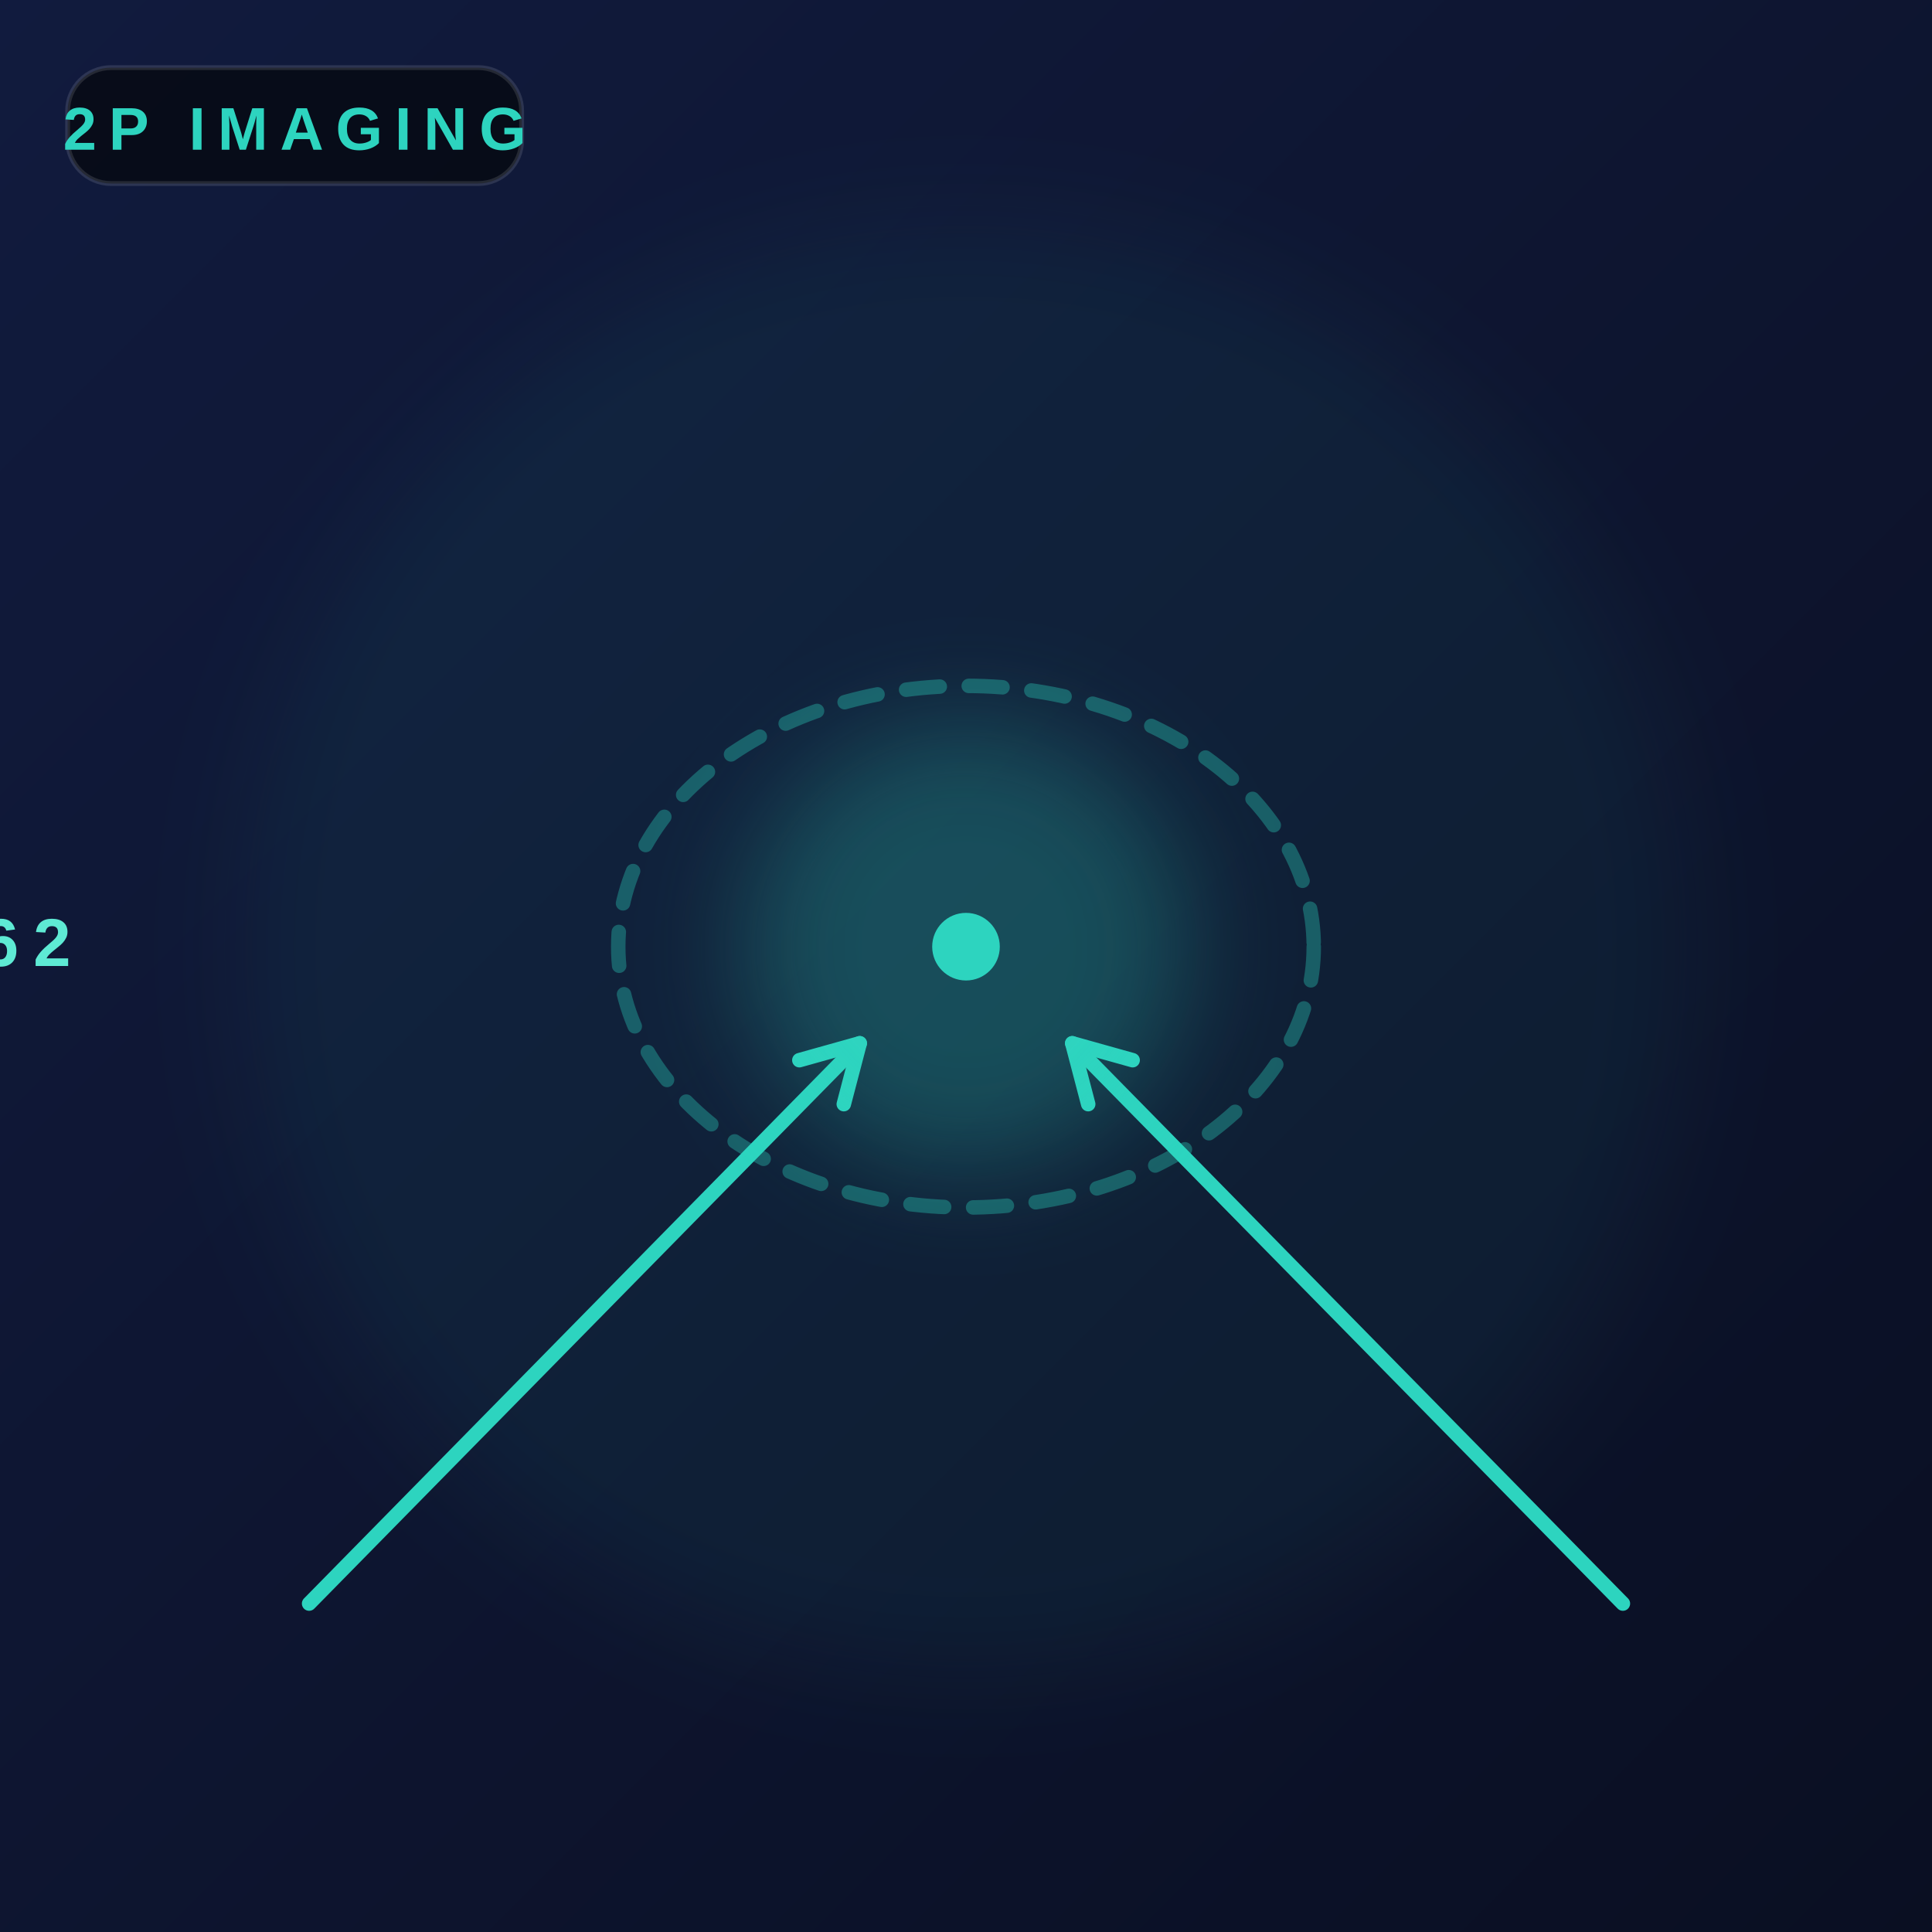
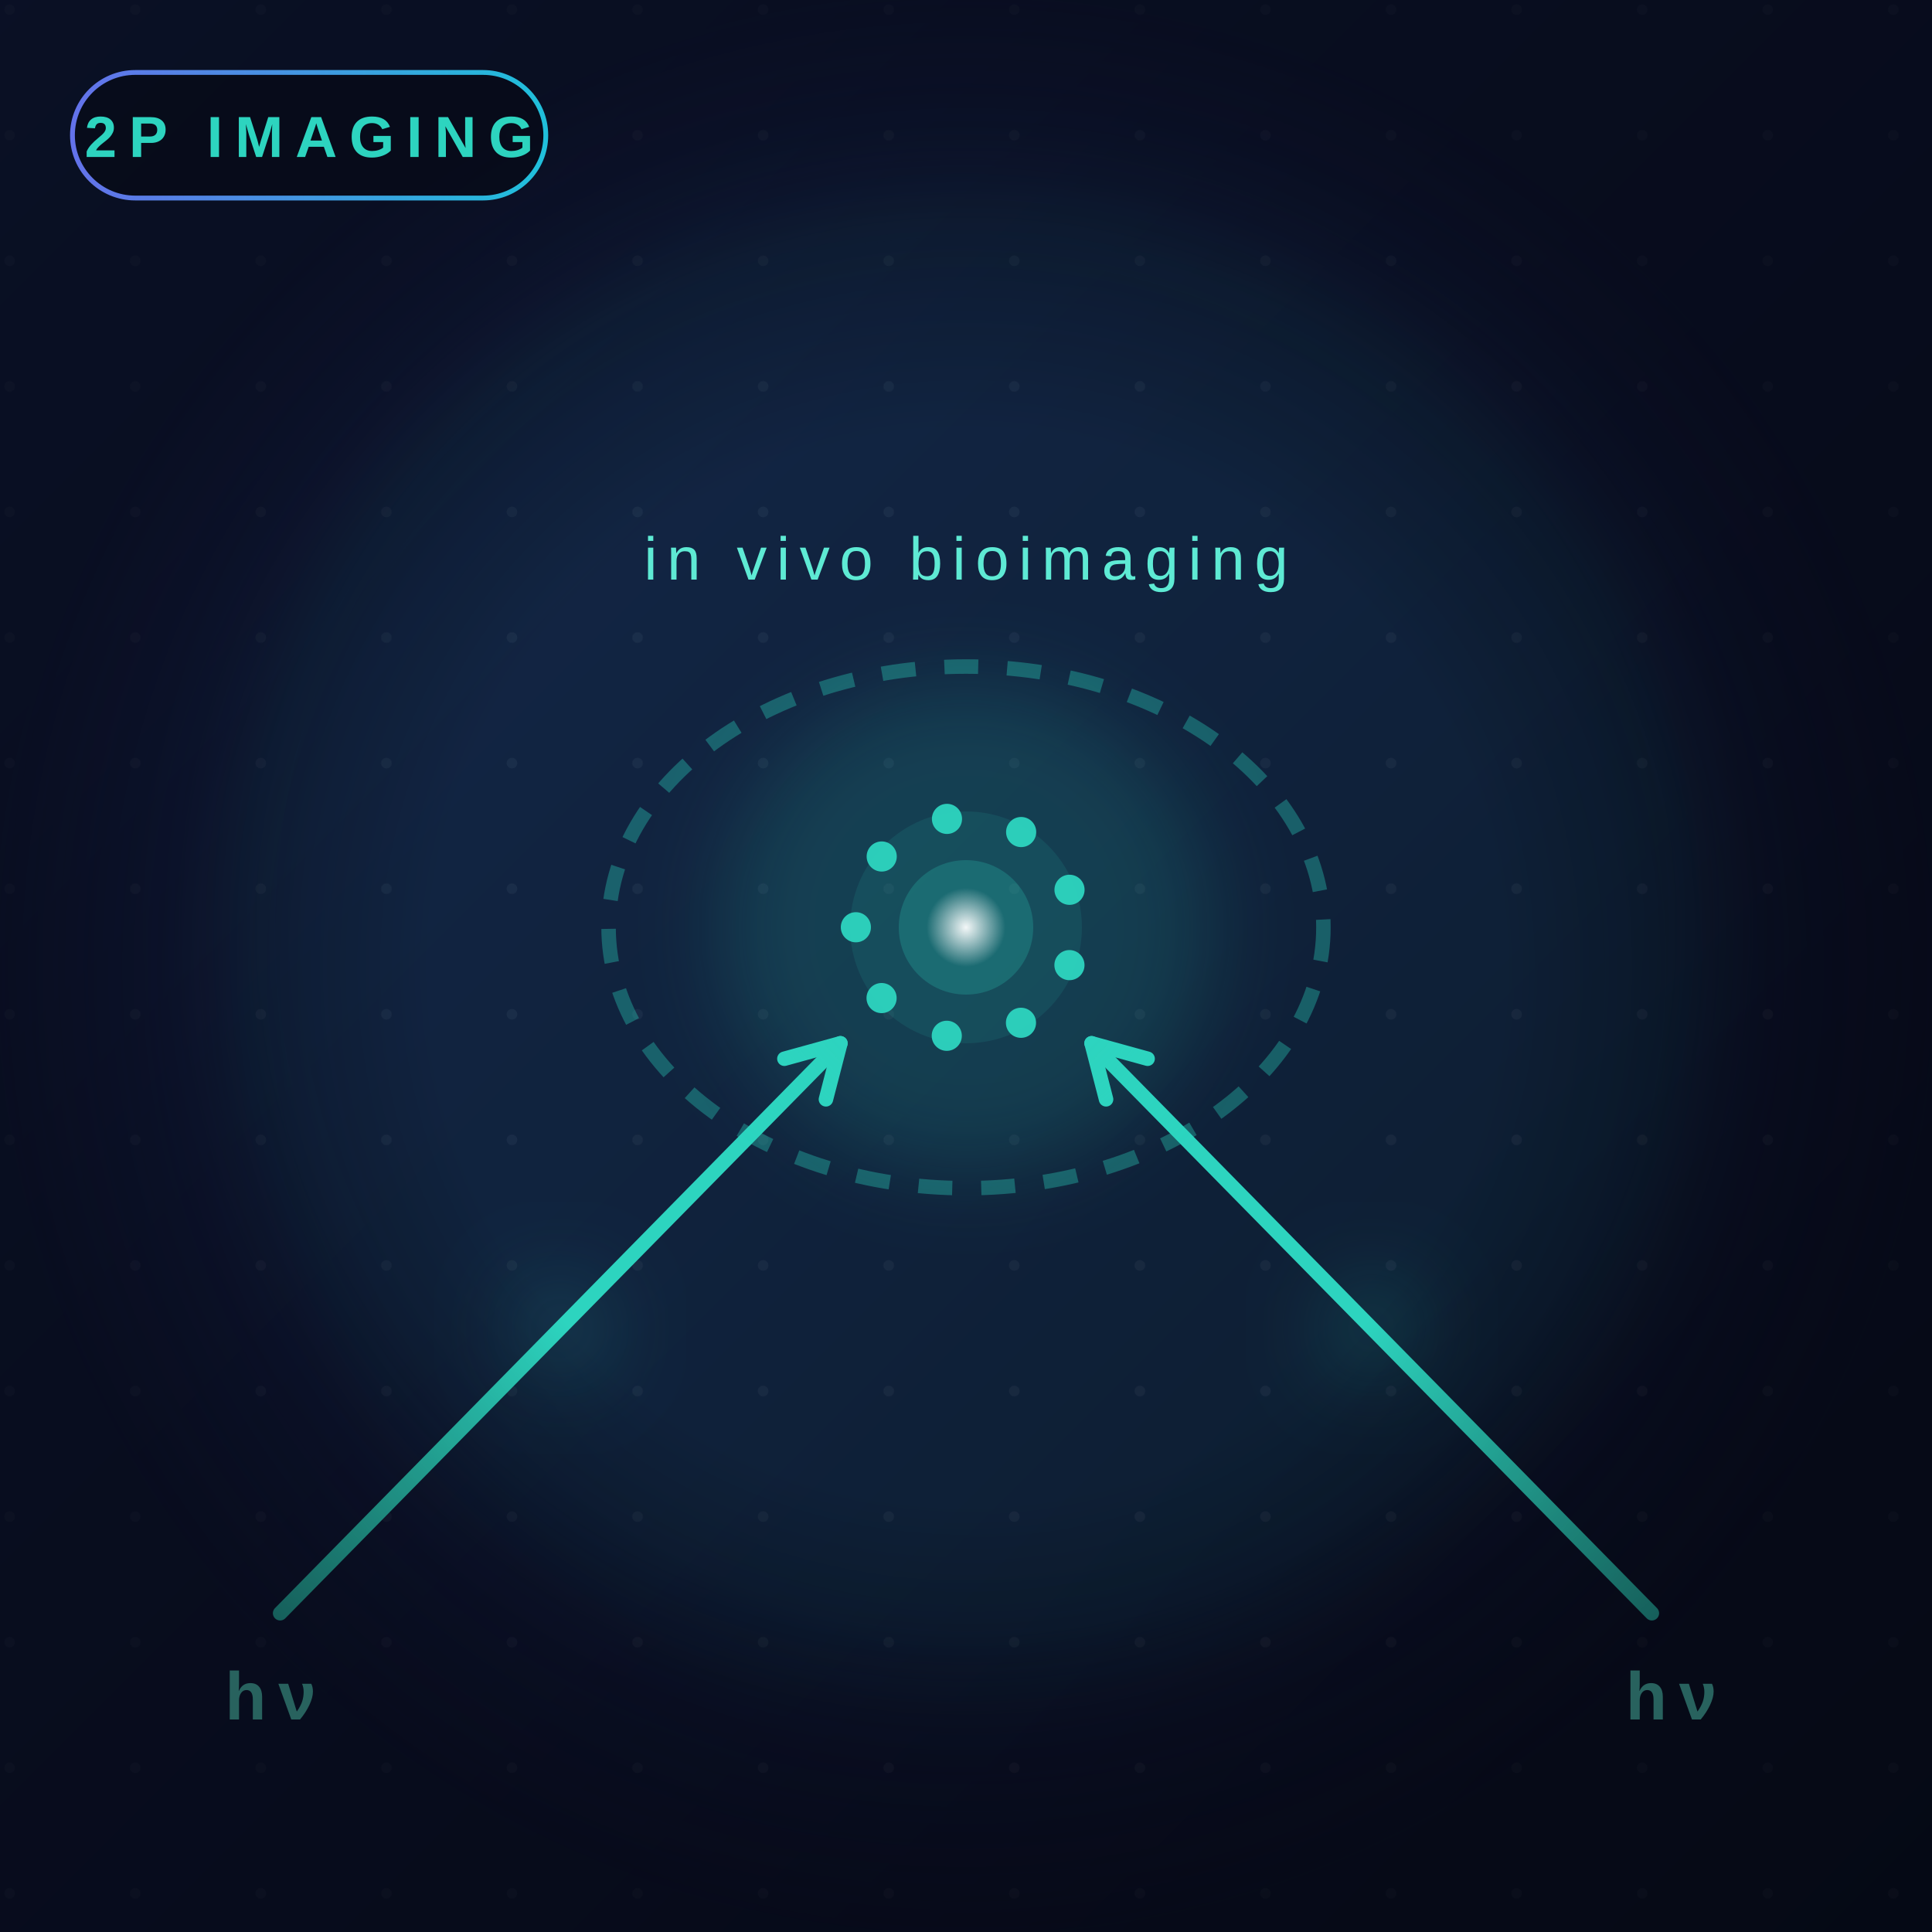
<svg xmlns="http://www.w3.org/2000/svg" viewBox="0 0 400 400" role="img" aria-label="2P IMAGING schematic">
  <defs>
    <linearGradient id="bg" x1="0" y1="0" x2="1" y2="1">
-       <stop offset="0" stop-color="#111b3e" />
-       <stop offset="1" stop-color="#0a0f22" />
+       <stop offset="0" stop-color="#131e45" />
+       <stop offset="0.55" stop-color="#0d1430" />
+       <stop offset="1" stop-color="#080d1e" />
    </linearGradient>
-     <filter id="f" x="-80%" y="-80%" width="260%" height="260%">
-       <feGaussianBlur stdDeviation="11" />
+     <radialGradient id="core">
+       <stop offset="0" stop-color="#ffffff" stop-opacity="0.95" />
+       <stop offset="1" stop-color="#ffffff" stop-opacity="0" />
+     </radialGradient>
+     <radialGradient id="vig">
+       <stop offset="0.55" stop-color="#000000" stop-opacity="0" />
+       <stop offset="1" stop-color="#04060f" stop-opacity="0.6" />
+     </radialGradient>
+     <linearGradient id="tgb" x1="0" y1="0" x2="1" y2="0">
+       <stop offset="0" stop-color="#6d7cff" />
+       <stop offset="1" stop-color="#22d3ee" />
+     </linearGradient>
+     <pattern id="dots" width="26" height="26" patternUnits="userSpaceOnUse">
+       <circle cx="2" cy="2" r="1.1" fill="#ffffff" opacity="0.045" />
+     </pattern>
+     <filter id="b" x="-80%" y="-80%" width="260%" height="260%">
+       <feGaussianBlur stdDeviation="9" />
    </filter>
  </defs>
  <rect width="400" height="400" fill="url(#bg)" />
-   <circle cx="200" cy="196" r="150" fill="#2dd4bf" opacity="0.06" filter="url(#f)" />
-   <g stroke-linecap="round">
-     <line x1="64" y1="332" x2="178" y2="216" stroke="#2dd4bf" stroke-opacity="1" stroke-width="3" stroke-linecap="round" />
-     <path d="M178 216l-3.3 12.6M178 216l-12.5 3.5" stroke="#2dd4bf" stroke-width="3" stroke-linecap="round" fill="none" opacity="1" />
-     <line x1="336" y1="332" x2="222" y2="216" stroke="#2dd4bf" stroke-opacity="1" stroke-width="3" stroke-linecap="round" />
-     <path d="M222 216l12.5 3.5M222 216l3.3 12.6" stroke="#2dd4bf" stroke-width="3" stroke-linecap="round" fill="none" opacity="1" />
-     <circle cx="200" cy="196" r="46" fill="#2dd4bf" opacity="0.25" filter="url(#f)" />
-     <circle cx="200" cy="196" r="7" fill="#2dd4bf" opacity="1" />
-     <ellipse cx="200" cy="196" rx="72" ry="54" fill="none" stroke="#2dd4bf" stroke-opacity="0.35" stroke-width="3" stroke-dasharray="7 6" />
-     <text x="800 nm  x  2" y="200" font-family="Segoe UI, Arial, sans-serif" font-size="14" font-weight="600" letter-spacing="3" fill="#5eead4" text-anchor="middle">362</text>
-   </g>
+   <rect width="400" height="400" fill="url(#dots)" />
+   <circle cx="200" cy="192" r="155" fill="#2dd4bf" opacity="0.07" filter="url(#b)" />
+   <circle cx="116" cy="275" r="10" fill="#2dd4bf" opacity="0.18" filter="url(#b)" />
+   <line x1="58" y1="334" x2="174" y2="216" stroke="#2dd4bf" stroke-opacity="1" stroke-width="3" stroke-linecap="round" />
+   <path d="M174 216l-3.0 11.6M174 216l-11.6 3.2" stroke="#2dd4bf" stroke-width="3" stroke-linecap="round" fill="none" opacity="1" />
+   <circle cx="284" cy="275" r="10" fill="#2dd4bf" opacity="0.18" filter="url(#b)" />
+   <line x1="342" y1="334" x2="226" y2="216" stroke="#2dd4bf" stroke-opacity="1" stroke-width="3" stroke-linecap="round" />
+   <path d="M226 216l11.6 3.2M226 216l3.0 11.6" stroke="#2dd4bf" stroke-width="3" stroke-linecap="round" fill="none" opacity="1" />
+   <text x="56" y="356" font-family="Segoe UI, Arial, sans-serif" font-size="14" font-weight="600" letter-spacing="2.5" fill="#5eead4" text-anchor="middle">hν</text>
+   <text x="346" y="356" font-family="Segoe UI, Arial, sans-serif" font-size="14" font-weight="600" letter-spacing="2.5" fill="#5eead4" text-anchor="middle">hν</text>
+   <ellipse cx="200" cy="192" rx="74" ry="54" fill="none" stroke="#2dd4bf" stroke-opacity="0.35" stroke-width="3" stroke-dasharray="7 6" />
+   <circle cx="200" cy="192" r="50.4" fill="#2dd4bf" opacity="0.16" filter="url(#b)" />
+   <circle cx="200" cy="192" r="24" fill="#2dd4bf" opacity="0.1" />
+   <circle cx="200" cy="192" r="13.92" fill="#2dd4bf" opacity="0.22" />
+   <circle cx="221.418" cy="199.818" r="3.12" fill="#2dd4bf" opacity="0.95" />
+   <circle cx="211.382" cy="211.756" r="3.12" fill="#2dd4bf" opacity="0.95" />
+   <circle cx="196.02" cy="214.45" r="3.12" fill="#2dd4bf" opacity="0.95" />
+   <circle cx="182.521" cy="206.639" r="3.12" fill="#2dd4bf" opacity="0.95" />
+   <circle cx="177.2" cy="191.979" r="3.12" fill="#2dd4bf" opacity="0.95" />
+   <circle cx="182.548" cy="177.328" r="3.12" fill="#2dd4bf" opacity="0.95" />
+   <circle cx="196.062" cy="169.543" r="3.12" fill="#2dd4bf" opacity="0.95" />
+   <circle cx="211.418" cy="172.265" r="3.12" fill="#2dd4bf" opacity="0.95" />
+   <circle cx="221.432" cy="184.222" r="3.12" fill="#2dd4bf" opacity="0.95" />
+   <circle cx="200" cy="192" r="8.16" fill="url(#core)" />
+   <text x="200" y="120" font-family="Segoe UI, Arial, sans-serif" font-size="12.5" font-weight="500" letter-spacing="2" fill="#5eead4" text-anchor="middle">in vivo bioimaging</text>
+   <rect width="400" height="400" fill="url(#vig)" />
  <g>
-     <rect x="14" y="14" rx="9" width="94" height="24" fill="#060913" opacity="0.85" stroke="#ffffff" stroke-opacity="0.14" />
-     <text x="61" y="31" font-family="Segoe UI, Arial, sans-serif" font-size="12.5" font-weight="700" letter-spacing="2.5" fill="#2dd4bf" text-anchor="middle">2P IMAGING</text>
+     <rect x="15" y="15" rx="13" width="98" height="26" fill="#070b1a" opacity="0.9" stroke="url(#tgb)" stroke-width="1" />
+     <text x="64" y="32.5" font-family="Segoe UI, Arial, sans-serif" font-size="12" font-weight="700" letter-spacing="2.5" fill="#2dd4bf" text-anchor="middle">2P IMAGING</text>
  </g>
</svg>
